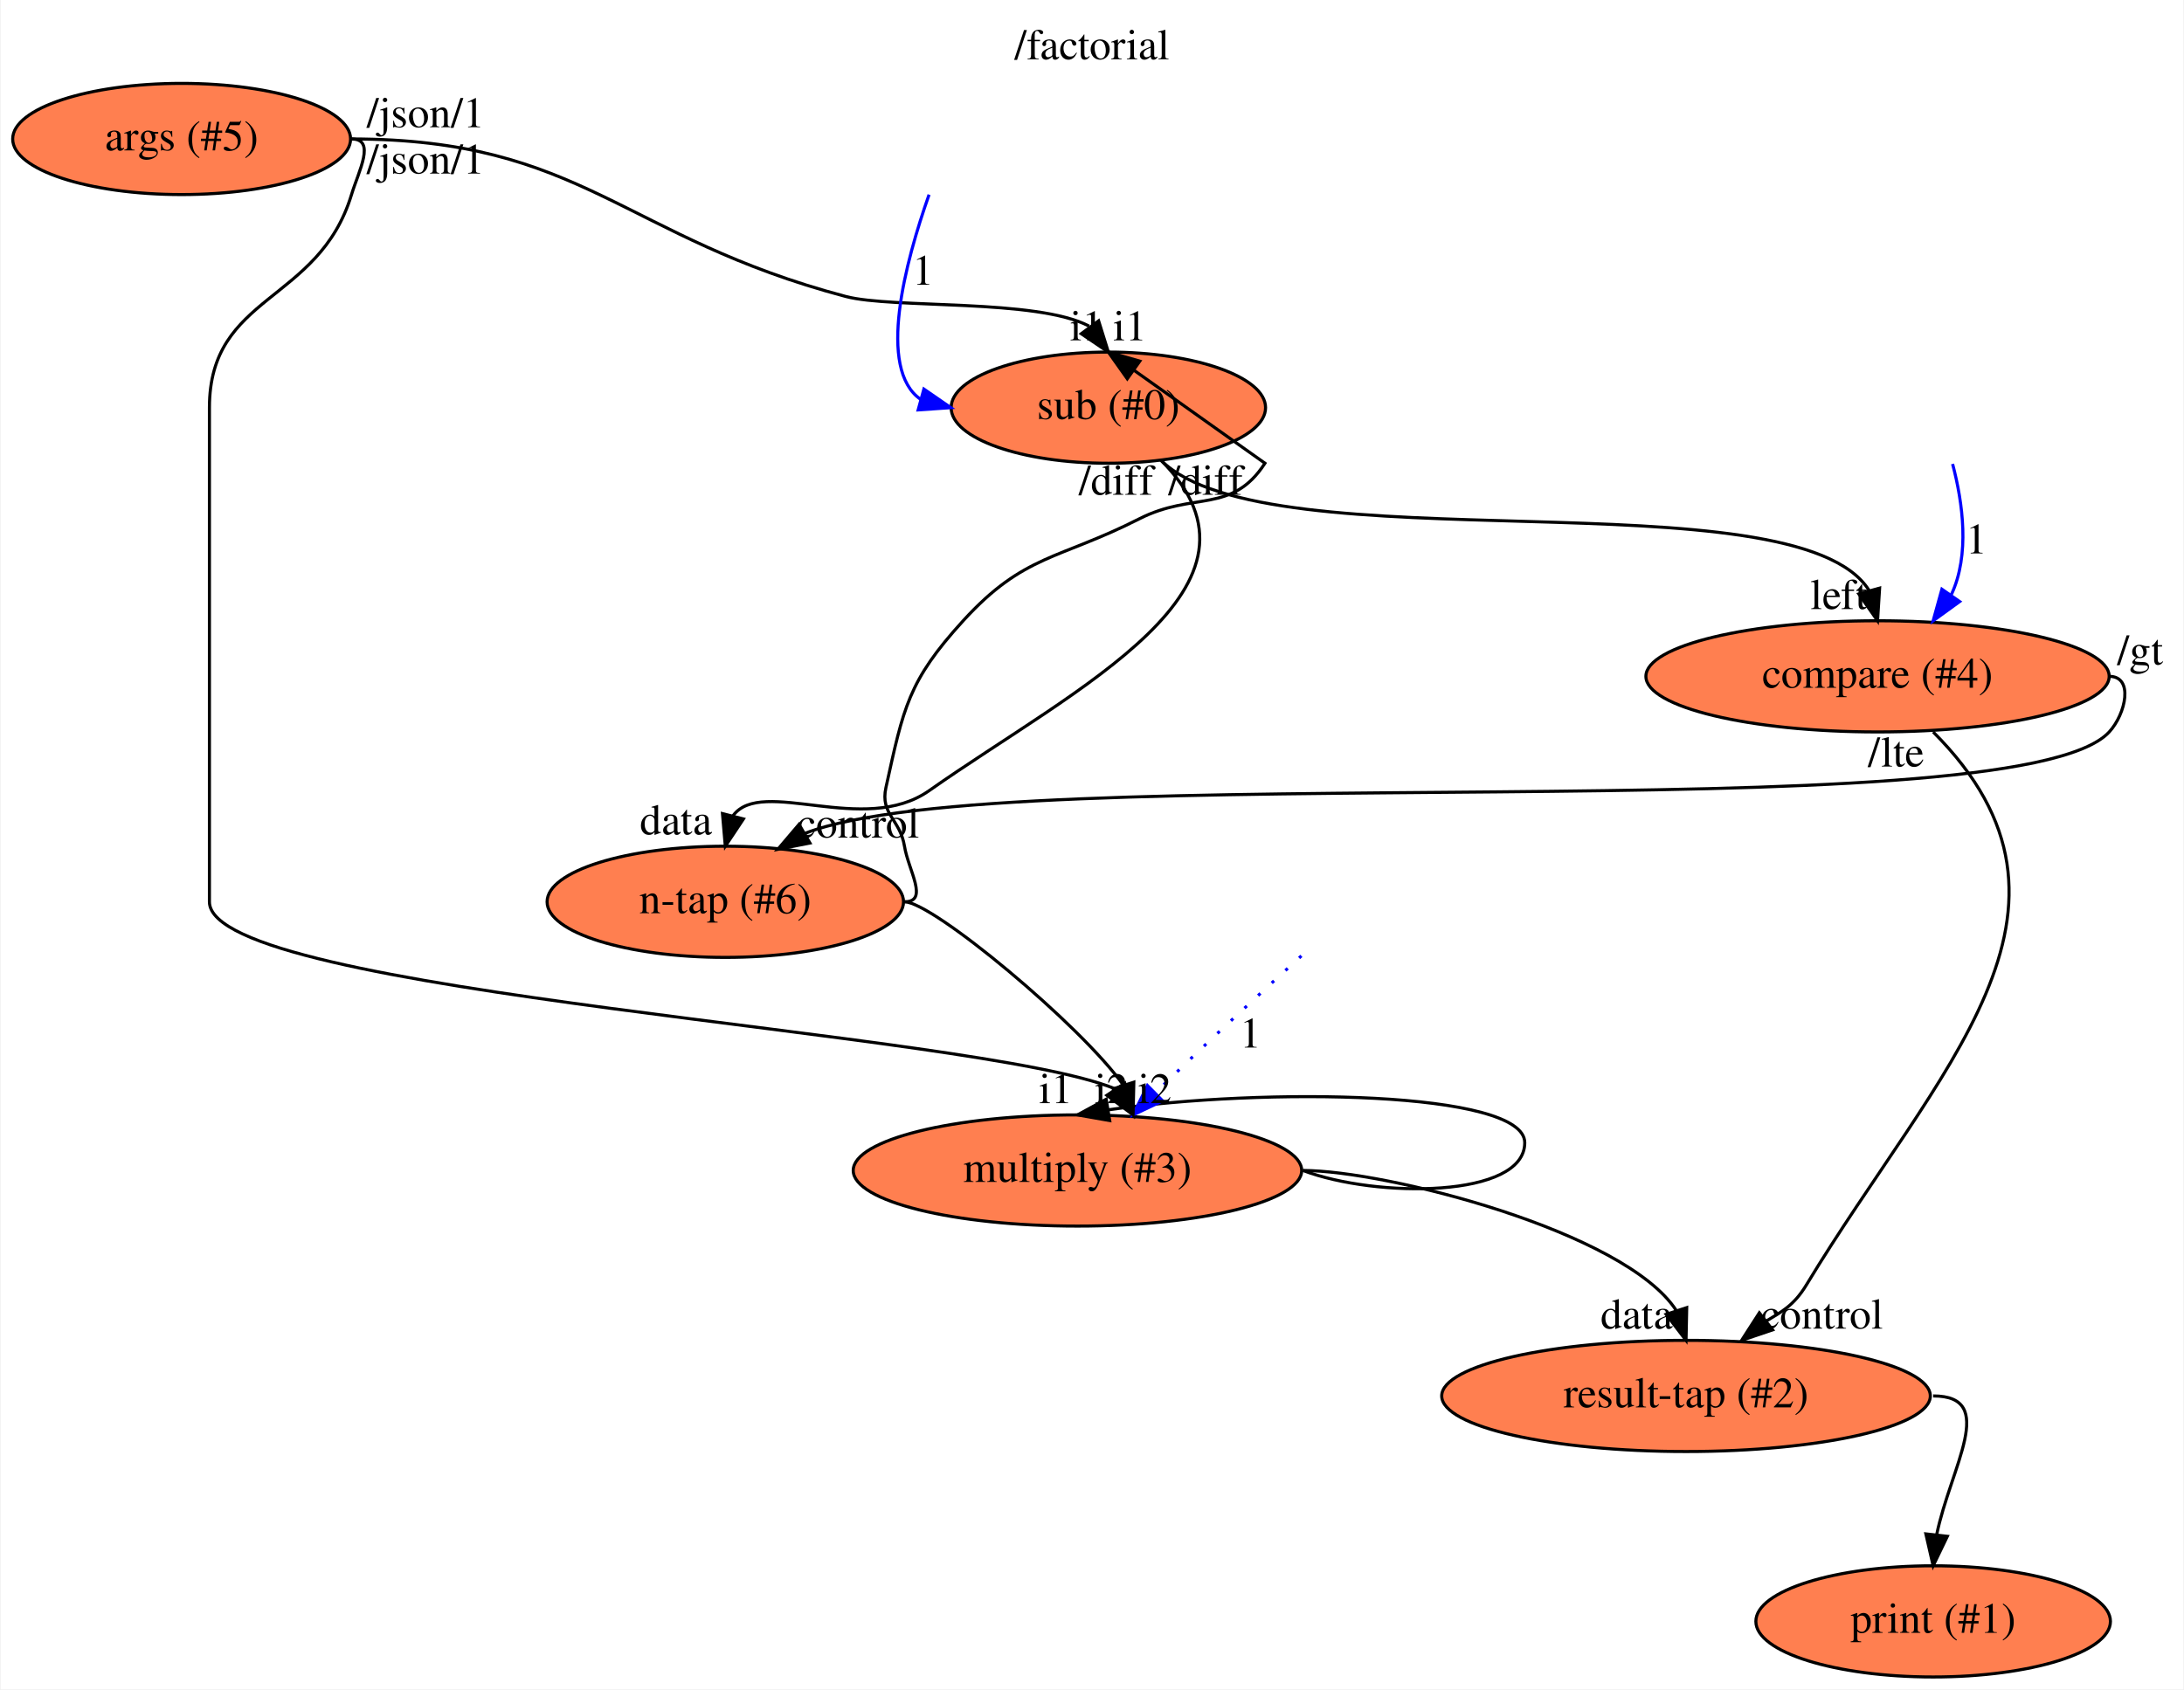
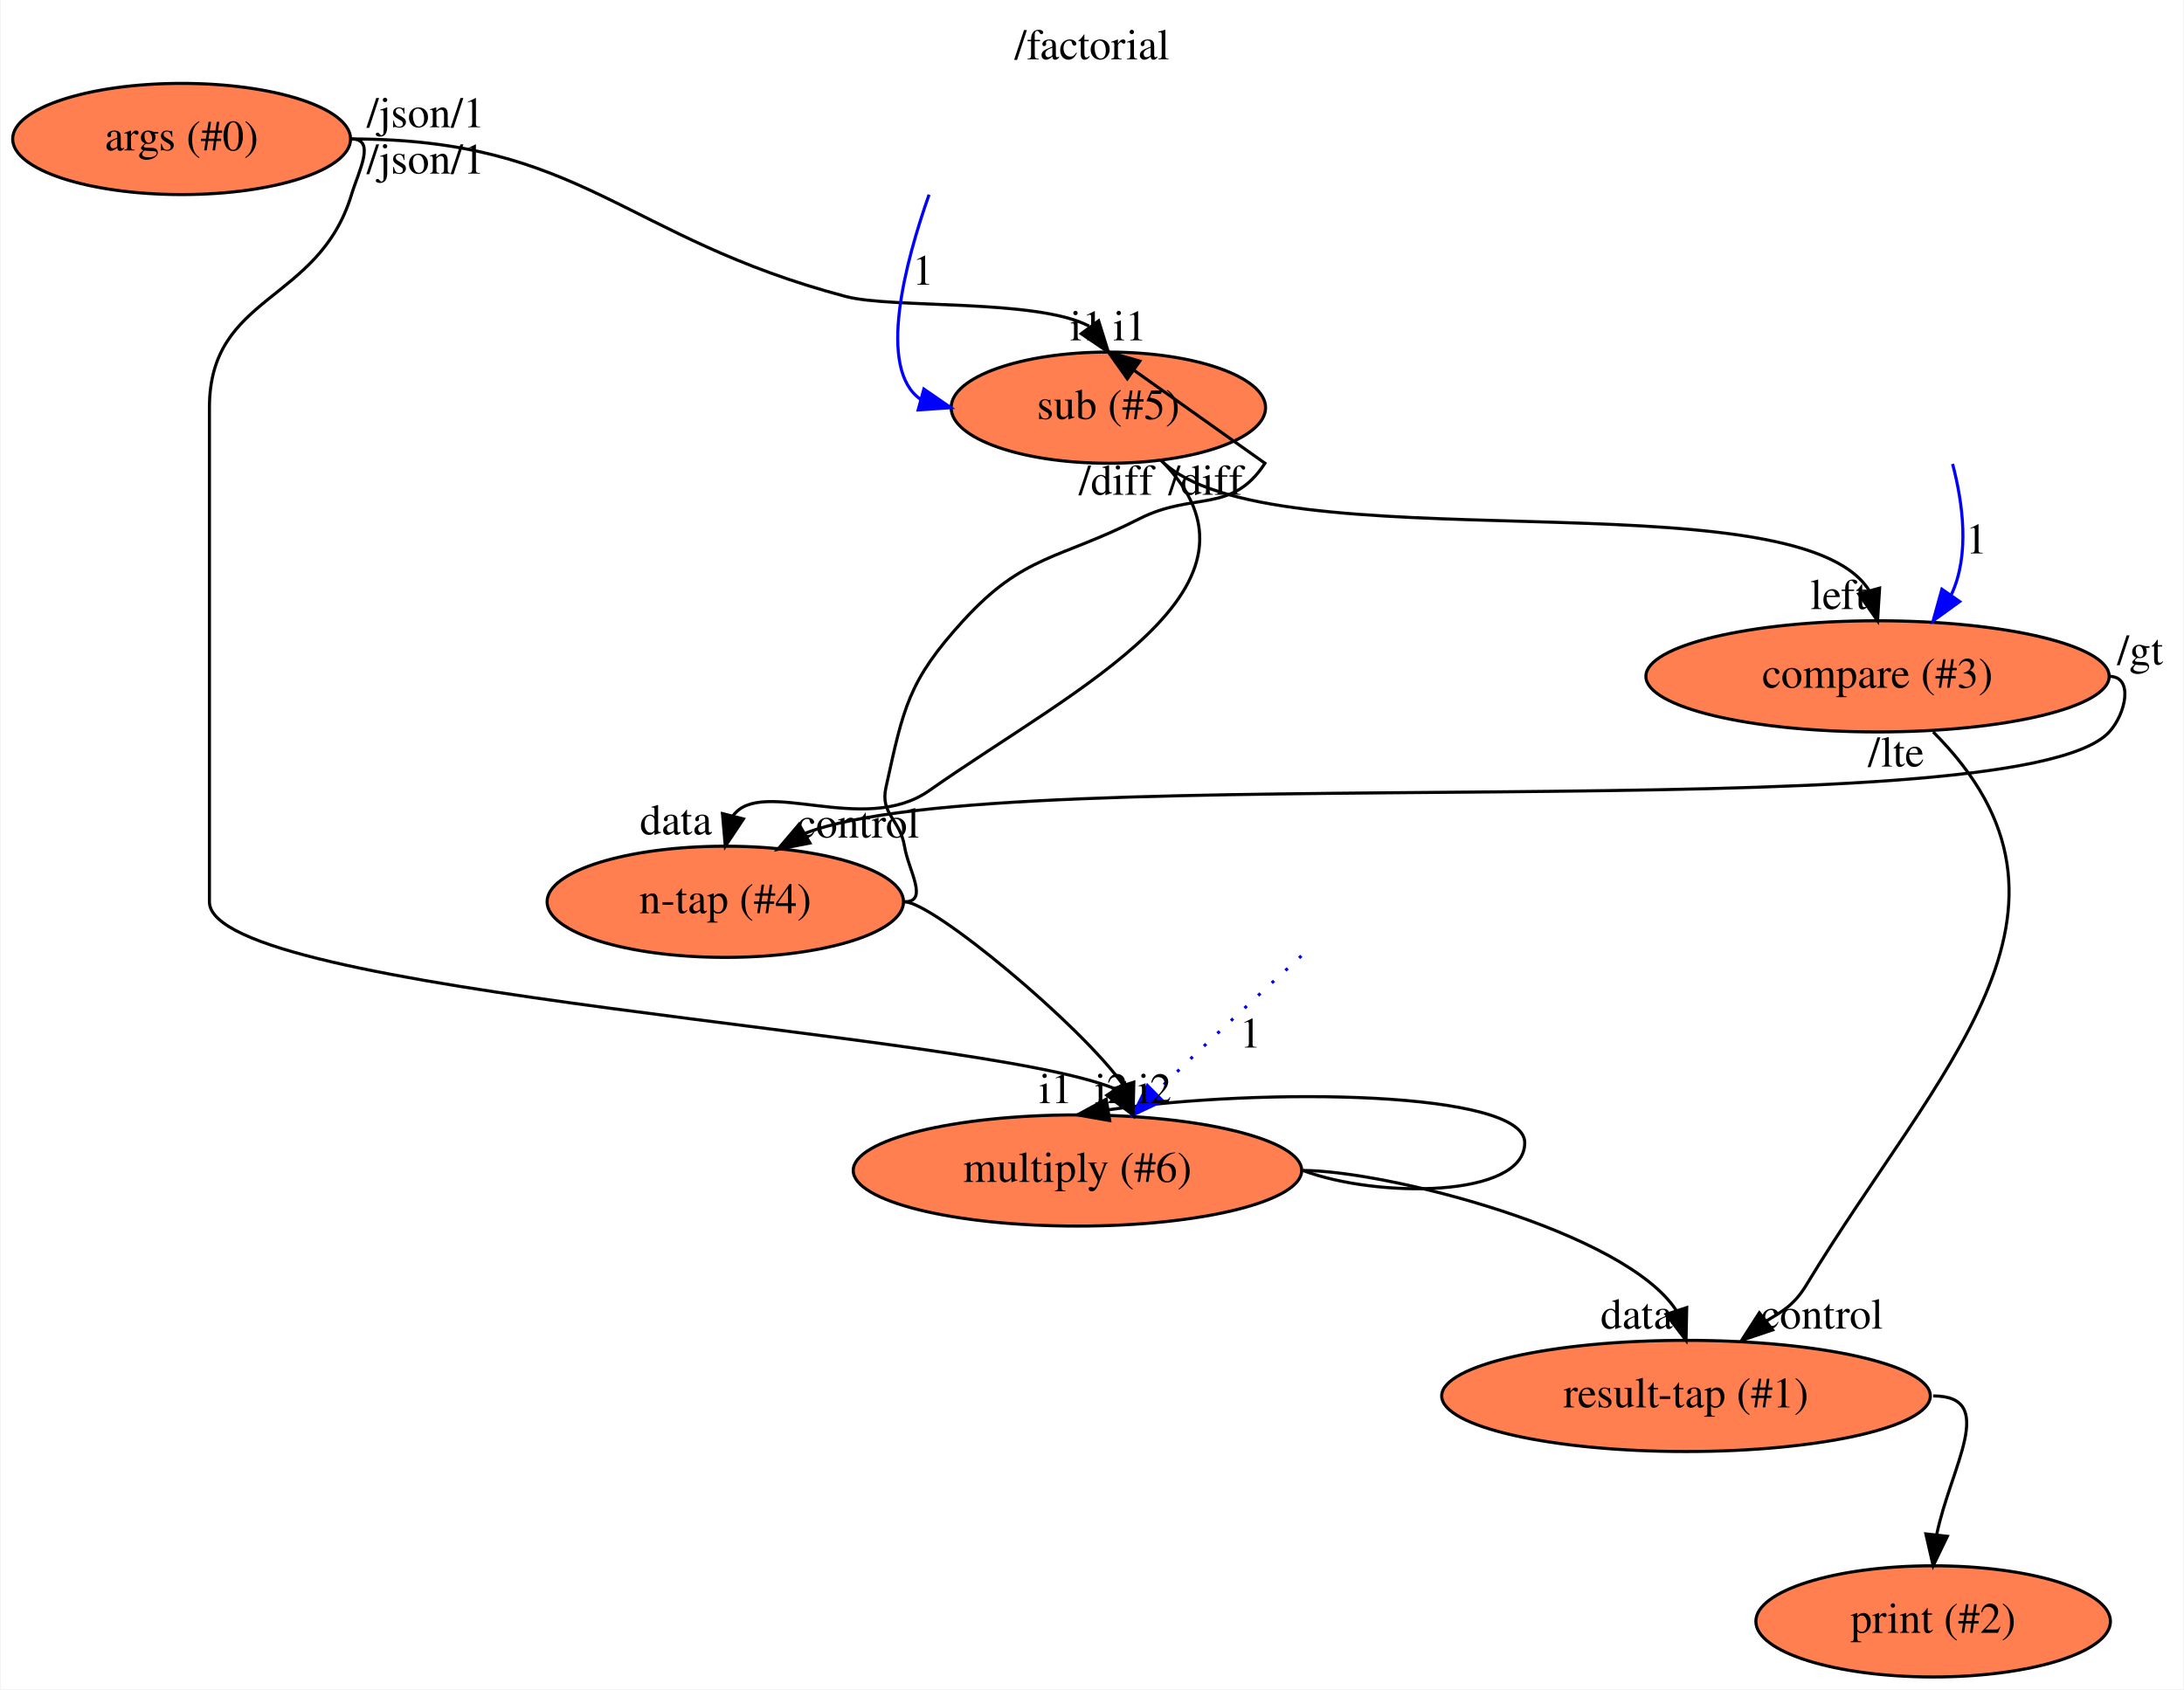
<svg xmlns="http://www.w3.org/2000/svg" xmlns:xlink="http://www.w3.org/1999/xlink" width="707pt" height="547pt" viewBox="0.00 0.00 706.60 547.00">
  <g id="graph0" class="graph" transform="scale(1 1) rotate(0) translate(4 543)">
    <polygon fill="#ffffff" stroke="transparent" points="-4,4 -4,-543 702.595,-543 702.595,4 -4,4" />
    <text text-anchor="middle" x="349.298" y="-523.8" font-family="Times,serif" font-size="14.00" fill="#000000">/factorial</text>
    <g id="node1" class="node">
      <g id="a_node1">
-         <a xlink:href="file:///home/travis/build/andrewdavidmackenzie/flow/flowr/src/lib/flowruntime/args/get.html" xlink:title="args (#5)">
+         <a xlink:href="file:///home/travis/build/andrewdavidmackenzie/flow/flowr/src/lib/flowruntime/args/get.html" xlink:title="args (#0)">
          <ellipse fill="#ff7f50" stroke="#000000" cx="54.595" cy="-498" rx="54.691" ry="18" />
-           <text text-anchor="middle" x="54.595" y="-494.3" font-family="Times,serif" font-size="14.00" fill="#000000">args (#5)</text>
+           <text text-anchor="middle" x="54.595" y="-494.3" font-family="Times,serif" font-size="14.00" fill="#000000">args (#0)</text>
        </a>
      </g>
    </g>
    <g id="node2" class="node">
      <g id="a_node2">
-         <a xlink:href="file:///home/travis/build/andrewdavidmackenzie/flow/flowstdlib/math/multiply/multiply.html" xlink:title="multiply (#3)">
+         <a xlink:href="file:///home/travis/build/andrewdavidmackenzie/flow/flowstdlib/math/multiply/multiply.html" xlink:title="multiply (#6)">
          <ellipse fill="#ff7f50" stroke="#000000" cx="344.595" cy="-164" rx="72.588" ry="18" />
-           <text text-anchor="middle" x="344.595" y="-160.3" font-family="Times,serif" font-size="14.00" fill="#000000">multiply (#3)</text>
+           <text text-anchor="middle" x="344.595" y="-160.3" font-family="Times,serif" font-size="14.00" fill="#000000">multiply (#6)</text>
        </a>
      </g>
    </g>
    <g id="edge1" class="edge">
      <path fill="none" stroke="#000000" d="M109.595,-498C117.595,-498 111.913,-487.657 109.595,-480 98.915,-444.725 63.595,-447.857 63.595,-411 63.595,-411 63.595,-411 63.595,-251 63.595,-221.1 312.081,-209.119 356.972,-190.363" />
      <polygon fill="#000000" stroke="#000000" points="359.92,-192.252 362.595,-182 354.111,-188.346 359.92,-192.252" />
      <text text-anchor="middle" x="355.595" y="-185.8" font-family="Times,serif" font-size="14.00" fill="#000000">i2</text>
      <text text-anchor="middle" x="133.595" y="-501.8" font-family="Times,serif" font-size="14.00" fill="#000000">/json/1</text>
    </g>
    <g id="node3" class="node">
      <g id="a_node3">
-         <a xlink:href="file:///home/travis/build/andrewdavidmackenzie/flow/flowstdlib/math/subtract/subtract.html" xlink:title="sub (#0)">
+         <a xlink:href="file:///home/travis/build/andrewdavidmackenzie/flow/flowstdlib/math/subtract/subtract.html" xlink:title="sub (#5)">
          <ellipse fill="#ff7f50" stroke="#000000" cx="354.595" cy="-411" rx="50.892" ry="18" />
-           <text text-anchor="middle" x="354.595" y="-407.3" font-family="Times,serif" font-size="14.00" fill="#000000">sub (#0)</text>
+           <text text-anchor="middle" x="354.595" y="-407.3" font-family="Times,serif" font-size="14.00" fill="#000000">sub (#5)</text>
        </a>
      </g>
    </g>
    <g id="edge2" class="edge">
      <path fill="none" stroke="#000000" d="M109.595,-498C184.231,-498 197.441,-466.088 269.595,-447 284.761,-442.988 331.396,-446.359 348.35,-437.408" />
      <polygon fill="#000000" stroke="#000000" points="351.442,-439.115 354.595,-429 345.823,-434.941 351.442,-439.115" />
      <text text-anchor="middle" x="347.595" y="-432.8" font-family="Times,serif" font-size="14.00" fill="#000000">i1</text>
      <text text-anchor="middle" x="133.595" y="-486.8" font-family="Times,serif" font-size="14.00" fill="#000000">/json/1</text>
    </g>
    <g id="edge4" class="edge">
      <path fill="none" stroke="#000000" d="M417.595,-164C441.389,-155 489.389,-155 489.389,-173 489.389,-189.84 404.902,-190.925 354.49,-183.626" />
      <polygon fill="#000000" stroke="#000000" points="355.03,-180.167 344.595,-182 353.895,-187.075 355.03,-180.167" />
      <text text-anchor="middle" x="337.595" y="-185.8" font-family="Times,serif" font-size="14.00" fill="#000000">i1</text>
    </g>
    <g id="node5" class="node">
      <g id="a_node5">
-         <a xlink:href="file:///home/travis/build/andrewdavidmackenzie/flow/flowstdlib/control/tap/tap.html" xlink:title="result-tap (#2)">
+         <a xlink:href="file:///home/travis/build/andrewdavidmackenzie/flow/flowstdlib/control/tap/tap.html" xlink:title="result-tap (#1)">
          <ellipse fill="#ff7f50" stroke="#000000" cx="541.595" cy="-91" rx="79.087" ry="18" />
-           <text text-anchor="middle" x="541.595" y="-87.3" font-family="Times,serif" font-size="14.00" fill="#000000">result-tap (#2)</text>
+           <text text-anchor="middle" x="541.595" y="-87.3" font-family="Times,serif" font-size="14.00" fill="#000000">result-tap (#1)</text>
        </a>
      </g>
    </g>
    <g id="edge5" class="edge">
      <path fill="none" stroke="#000000" d="M417.595,-164C444.443,-164 521.826,-144.284 538.433,-118.676" />
      <polygon fill="#000000" stroke="#000000" points="541.816,-119.593 541.595,-109 535.162,-117.418 541.816,-119.593" />
      <text text-anchor="middle" x="525.595" y="-112.8" font-family="Times,serif" font-size="14.00" fill="#000000">data</text>
    </g>
    <g id="node7" class="node">
      <g id="a_node7">
-         <a xlink:href="file:///home/travis/build/andrewdavidmackenzie/flow/flowstdlib/control/tap/tap.html" xlink:title="n-tap (#6)">
+         <a xlink:href="file:///home/travis/build/andrewdavidmackenzie/flow/flowstdlib/control/tap/tap.html" xlink:title="n-tap (#4)">
          <ellipse fill="#ff7f50" stroke="#000000" cx="230.595" cy="-251" rx="57.69" ry="18" />
-           <text text-anchor="middle" x="230.595" y="-247.3" font-family="Times,serif" font-size="14.00" fill="#000000">n-tap (#6)</text>
+           <text text-anchor="middle" x="230.595" y="-247.3" font-family="Times,serif" font-size="14.00" fill="#000000">n-tap (#4)</text>
        </a>
      </g>
    </g>
    <g id="edge7" class="edge">
      <path fill="none" stroke="#000000" d="M371.595,-394C412.66,-352.935 344.101,-320.404 296.595,-287 275.416,-272.107 242.447,-291.574 233.126,-278.906" />
      <polygon fill="#000000" stroke="#000000" points="236.462,-277.822 230.595,-269 229.68,-279.555 236.462,-277.822" />
      <text text-anchor="middle" x="214.595" y="-272.8" font-family="Times,serif" font-size="14.00" fill="#000000">data</text>
      <text text-anchor="middle" x="357.095" y="-382.8" font-family="Times,serif" font-size="14.00" fill="#000000">/diff</text>
    </g>
    <g id="node8" class="node">
      <g id="a_node8">
-         <a xlink:href="file:///home/travis/build/andrewdavidmackenzie/flow/flowstdlib/math/compare/compare.html" xlink:title="compare (#4)">
+         <a xlink:href="file:///home/travis/build/andrewdavidmackenzie/flow/flowstdlib/math/compare/compare.html" xlink:title="compare (#3)">
          <ellipse fill="#ff7f50" stroke="#000000" cx="603.595" cy="-324" rx="74.987" ry="18" />
-           <text text-anchor="middle" x="603.595" y="-320.3" font-family="Times,serif" font-size="14.00" fill="#000000">compare (#4)</text>
+           <text text-anchor="middle" x="603.595" y="-320.3" font-family="Times,serif" font-size="14.00" fill="#000000">compare (#3)</text>
        </a>
      </g>
    </g>
    <g id="edge8" class="edge">
      <path fill="none" stroke="#000000" d="M371.595,-394C406.328,-359.267 577.001,-389.837 600.831,-351.853" />
      <polygon fill="#000000" stroke="#000000" points="604.263,-352.574 603.595,-342 597.524,-350.683 604.263,-352.574" />
      <text text-anchor="middle" x="591.095" y="-345.8" font-family="Times,serif" font-size="14.00" fill="#000000">left</text>
      <text text-anchor="middle" x="386.095" y="-382.8" font-family="Times,serif" font-size="14.00" fill="#000000">/diff</text>
    </g>
    <g id="edge3" class="edge">
      <path fill="none" stroke="#0000ff" stroke-dasharray="1,5" d="M417.081,-233.49C403.963,-221.579 386.166,-205.149 369.925,-189.25" />
      <polygon fill="#0000ff" stroke="#0000ff" points="372.166,-186.543 362.595,-182 367.244,-191.52 372.166,-186.543" />
      <text text-anchor="middle" x="400.595" y="-203.8" font-family="Times,serif" font-size="14.00" fill="#000000">1</text>
    </g>
    <g id="node10" class="node">
      <g id="a_node10">
-         <a xlink:href="file:///home/travis/build/andrewdavidmackenzie/flow/flowr/src/lib/flowruntime/stdio/stdout.html" xlink:title="print (#1)">
+         <a xlink:href="file:///home/travis/build/andrewdavidmackenzie/flow/flowr/src/lib/flowruntime/stdio/stdout.html" xlink:title="print (#2)">
          <ellipse fill="#ff7f50" stroke="#000000" cx="621.595" cy="-18" rx="57.391" ry="18" />
-           <text text-anchor="middle" x="621.595" y="-14.3" font-family="Times,serif" font-size="14.00" fill="#000000">print (#1)</text>
+           <text text-anchor="middle" x="621.595" y="-14.3" font-family="Times,serif" font-size="14.00" fill="#000000">print (#2)</text>
        </a>
      </g>
    </g>
    <g id="edge14" class="edge">
      <path fill="none" stroke="#000000" d="M621.595,-91C642.793,-91 627.226,-68.022 622.717,-45.977" />
      <polygon fill="#000000" stroke="#000000" points="626.191,-45.546 621.595,-36 619.234,-46.328 626.191,-45.546" />
    </g>
    <g id="edge6" class="edge">
      <path fill="none" stroke="#0000ff" d="M296.556,-479.974C288.909,-458.273 279.566,-423.514 293.842,-413.674" />
      <polygon fill="#0000ff" stroke="#0000ff" points="294.876,-417.019 303.595,-411 293.026,-410.268 294.876,-417.019" />
      <text text-anchor="middle" x="294.595" y="-450.8" font-family="Times,serif" font-size="14.00" fill="#000000">1</text>
    </g>
    <g id="edge12" class="edge">
      <path fill="none" stroke="#000000" d="M288.595,-251C297.685,-251 345.655,-211.084 359.483,-191.601" />
      <polygon fill="#000000" stroke="#000000" points="362.841,-192.592 362.595,-182 356.182,-190.434 362.841,-192.592" />
      <text text-anchor="middle" x="369.595" y="-185.8" font-family="Times,serif" font-size="14.00" fill="#000000">i2</text>
    </g>
    <g id="edge13" class="edge">
      <path fill="none" stroke="#000000" d="M288.595,-251C296.595,-251 289.877,-261.103 288.595,-269 287.177,-277.741 280.69,-279.352 282.595,-288 288.284,-313.828 289.766,-322.466 307.595,-342 327.329,-363.621 338.505,-361.727 364.595,-375 382.222,-383.968 394.499,-376.427 405.291,-393 405.291,-393 377.365,-412.83 362.966,-423.055" />
      <polygon fill="#000000" stroke="#000000" points="360.722,-420.356 354.595,-429 364.775,-426.064 360.722,-420.356" />
      <text text-anchor="middle" x="361.595" y="-432.8" font-family="Times,serif" font-size="14.00" fill="#000000">i1</text>
    </g>
    <g id="edge11" class="edge">
      <path fill="none" stroke="#000000" d="M621.595,-306C679.306,-248.289 622.813,-196.848 580.595,-127 576.422,-120.096 572.426,-118.245 567.715,-115.332" />
      <polygon fill="#000000" stroke="#000000" points="569.633,-112.389 559.595,-109 565.329,-117.909 569.633,-112.389" />
      <text text-anchor="middle" x="585.595" y="-112.8" font-family="Times,serif" font-size="14.00" fill="#000000">control</text>
      <text text-anchor="middle" x="609.595" y="-294.8" font-family="Times,serif" font-size="14.00" fill="#000000">/lte</text>
    </g>
    <g id="edge10" class="edge">
      <path fill="none" stroke="#000000" d="M678.595,-324C686.595,-324 683.998,-311.9 678.595,-306 647.967,-272.553 321.819,-298.646 256.432,-273.171" />
      <polygon fill="#000000" stroke="#000000" points="257.994,-270.029 247.595,-268 254.459,-276.071 257.994,-270.029" />
      <text text-anchor="middle" x="273.595" y="-271.8" font-family="Times,serif" font-size="14.00" fill="#000000">control</text>
      <text text-anchor="middle" x="688.595" y="-327.8" font-family="Times,serif" font-size="14.00" fill="#000000">/gt</text>
    </g>
    <g id="edge9" class="edge">
      <path fill="none" stroke="#0000ff" d="M627.889,-392.773C631.216,-380.141 633.505,-363.354 627.519,-350.525" />
      <polygon fill="#0000ff" stroke="#0000ff" points="630.176,-348.215 621.595,-342 624.428,-352.209 630.176,-348.215" />
      <text text-anchor="middle" x="635.595" y="-363.8" font-family="Times,serif" font-size="14.00" fill="#000000">1</text>
    </g>
  </g>
</svg>
